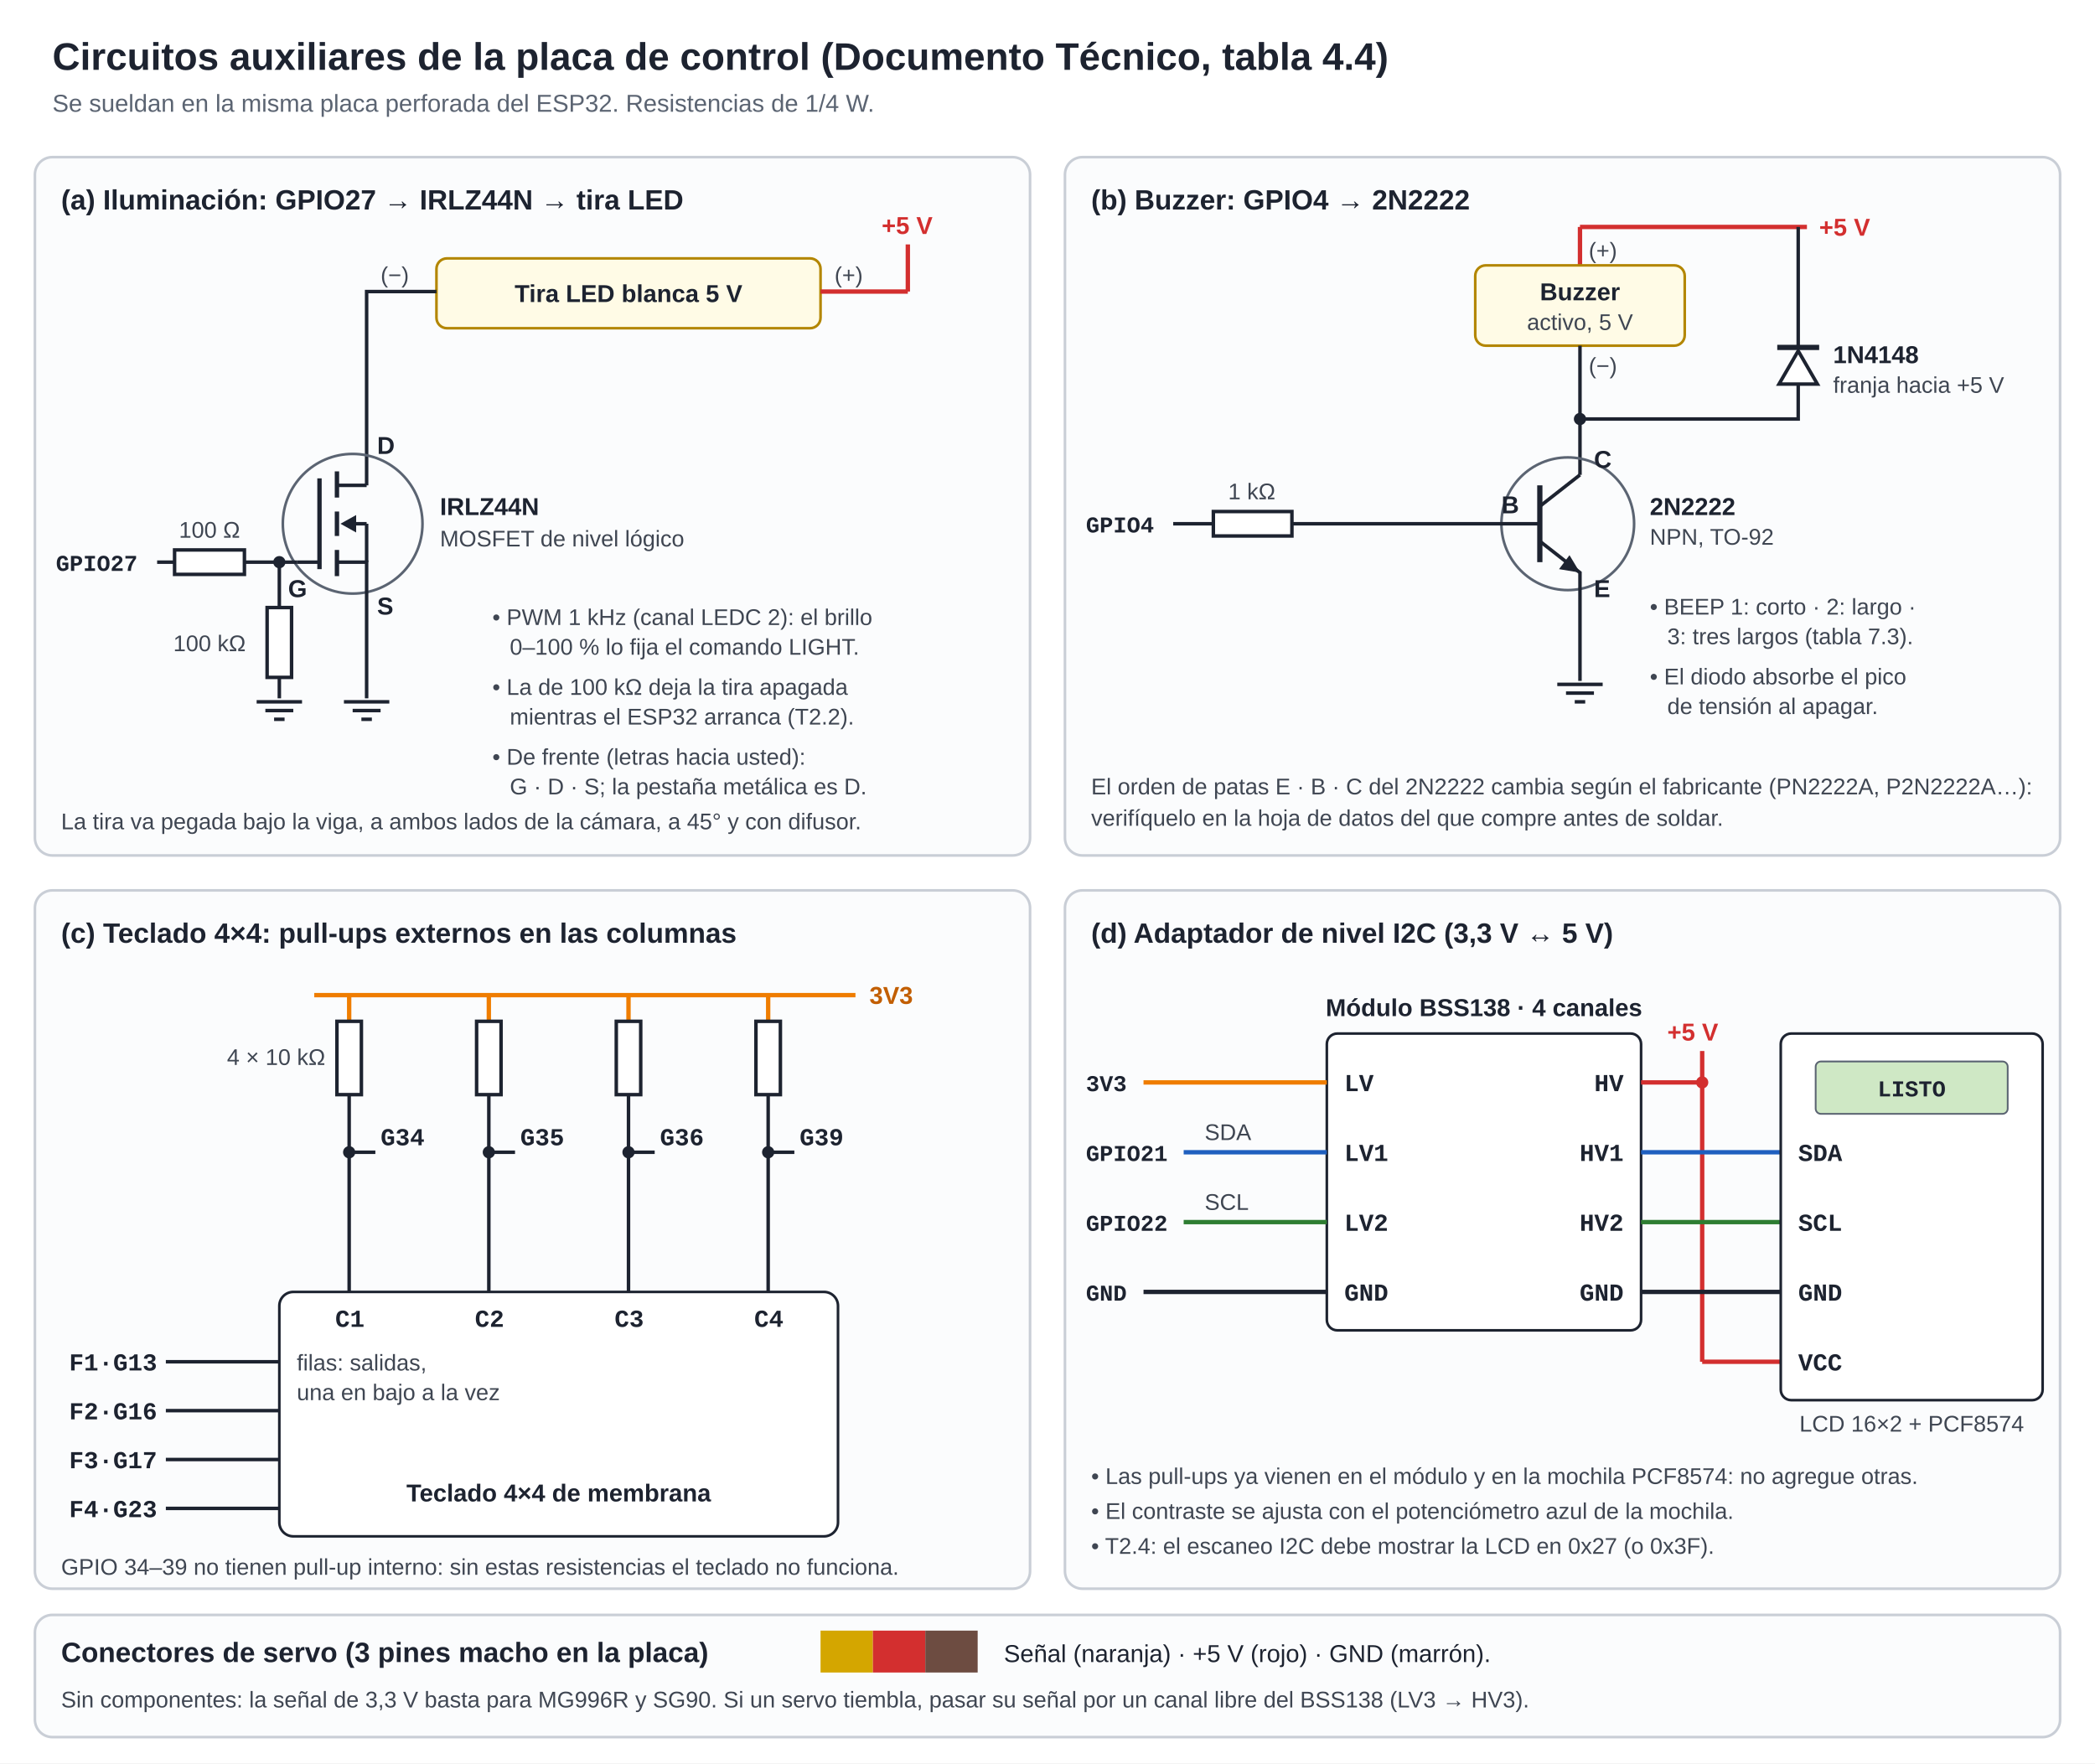
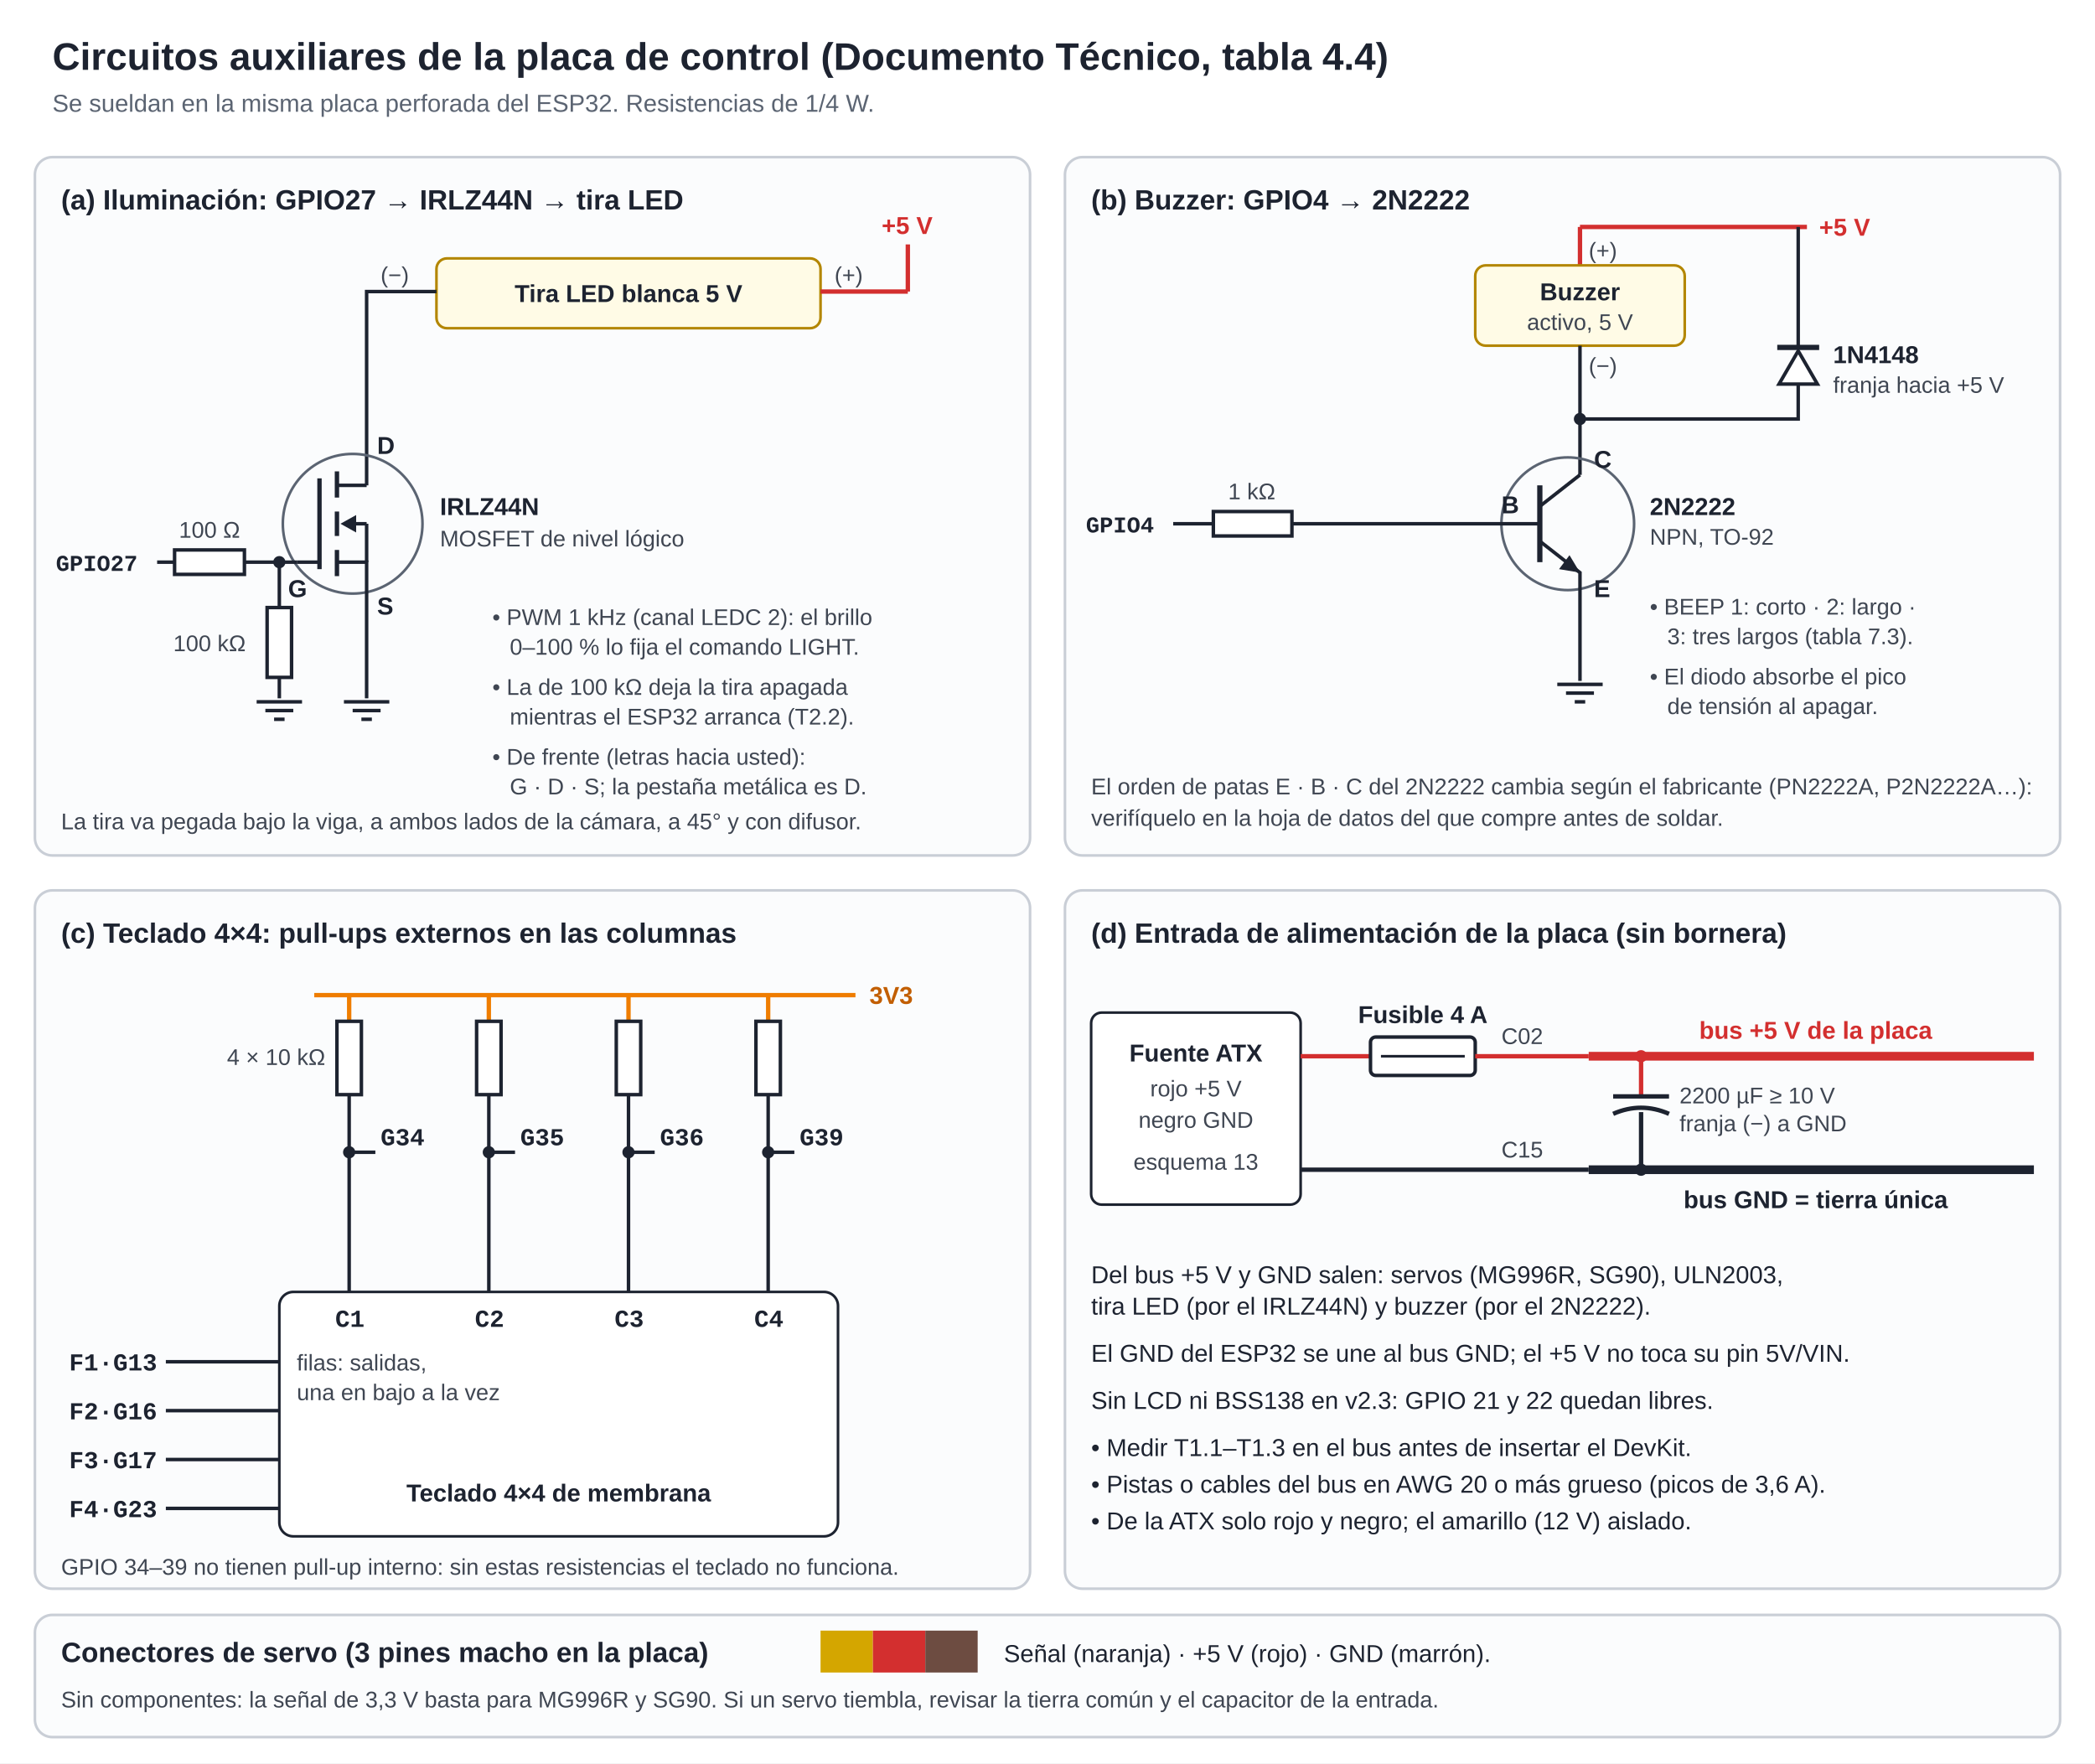
<svg xmlns="http://www.w3.org/2000/svg" viewBox="0 0 1200 1010" width="1200" height="1010" font-family="Arial, Helvetica, sans-serif">
  <style>
    text { fill: #1d2330; font-size: 14px; }
    .t { font-size: 22px; font-weight: 700; }
    .st { font-size: 14px; fill: #5b6472; }
    .h { font-size: 16px; font-weight: 700; }
    .b { font-weight: 700; }
    .s { font-size: 13px; fill: #3f4652; }
    .pin { font-size: 13px; font-weight: 700; font-family: Consolas, "Courier New", monospace; }
    .marco { fill: #fbfcfd; stroke: #c9ced6; stroke-width: 1.5; }
    .caja { fill: #ffffff; stroke: #1d2330; stroke-width: 1.5; }
    .w { stroke: #1d2330; stroke-width: 2; fill: none; }
    .v5 { stroke: #d32f2f; stroke-width: 2.5; fill: none; }
    .v33 { stroke: #ef7d00; stroke-width: 2.5; fill: none; }
    .sda { stroke: #1f5fbf; stroke-width: 2.5; fill: none; }
    .scl { stroke: #2e7d32; stroke-width: 2.5; fill: none; }
    .gnd { stroke: #1d2330; stroke-width: 2.5; fill: none; }
    .r { fill: #ffffff; stroke: #1d2330; stroke-width: 2; }
    .nodo { fill: #1d2330; }
  </style>
  <defs>
    <g id="tierra">
      <path d="M-13 0 H13 M-8 5 H8 M-3 10 H3" stroke="#1d2330" stroke-width="2" />
    </g>
  </defs>
  <rect width="1200" height="1010" fill="#ffffff" />
  <text x="30" y="40" class="t">Circuitos auxiliares de la placa de control (Documento Técnico, tabla 4.4)</text>
  <text x="30" y="64" class="st">Se sueldan en la misma placa perforada del ESP32. Resistencias de 1/4 W.</text>
  <g transform="translate(20,90)">
    <rect width="570" height="400" rx="10" class="marco" />
    <text x="15" y="30" class="h">(a) Iluminación: GPIO27 → IRLZ44N → tira LED</text>
    <path d="M500 77 V50" class="v5" />
    <text x="485" y="44" class="b" style="fill:#d32f2f">+5 V</text>
    <rect x="230" y="58" width="220" height="40" rx="6" fill="#fffbe6" stroke="#b38600" stroke-width="1.5" />
    <text x="340" y="83" text-anchor="middle" class="b">Tira LED blanca 5 V</text>
    <text x="458" y="72" class="s">(+)</text>
    <text x="198" y="72" class="s">(−)</text>
    <path d="M450 77 H500" class="v5" />
    <path d="M230 77 H190 V188" class="w" />
    <circle cx="182" cy="210" r="40" fill="none" stroke="#5b6472" stroke-width="1.5" />
    <path d="M163 184 V236" stroke="#1d2330" stroke-width="2.5" />
    <path d="M173 180 V195 M173 203 V217 M173 225 V240" stroke="#1d2330" stroke-width="2.5" />
    <path d="M173 188 H190 M173 232 H190 V310" class="w" />
    <path d="M190 210 H180" class="w" />
    <path d="M190 210 V232" class="w" />
    <polygon points="175,210 184,205 184,215" fill="#1d2330" />
    <path d="M163 232 H150" class="w" />
    <text x="196" y="170" class="b">D</text>
    <text x="145" y="252" class="b">G</text>
    <text x="196" y="262" class="b">S</text>
    <text x="232" y="205" class="b">IRLZ44N</text>
    <text x="232" y="223" class="s">MOSFET de nivel lógico</text>
    <text x="12" y="237" class="pin">GPIO27</text>
    <path d="M70 232 H80" class="w" />
    <rect x="80" y="225" width="40" height="14" class="r" />
    <text x="100" y="218" text-anchor="middle" class="s">100 Ω</text>
    <path d="M120 232 H150" class="w" />
    <circle cx="140" cy="232" r="3.5" class="nodo" />
    <path d="M140 232 V258" class="w" />
    <rect x="133" y="258" width="14" height="40" class="r" />
    <text x="100" y="283" text-anchor="middle" class="s">100 kΩ</text>
    <path d="M140 298 V310" class="w" />
    <use href="#tierra" x="140" y="312" />
    <use href="#tierra" x="190" y="312" />
    <text x="262" y="268" class="s">• PWM 1 kHz (canal LEDC 2): el brillo</text>
    <text x="272" y="285" class="s">0–100 % lo fija el comando LIGHT.</text>
    <text x="262" y="308" class="s">• La de 100 kΩ deja la tira apagada</text>
    <text x="272" y="325" class="s">mientras el ESP32 arranca (T2.2).</text>
    <text x="262" y="348" class="s">• De frente (letras hacia usted):</text>
    <text x="272" y="365" class="s">G · D · S; la pestaña metálica es D.</text>
    <text x="15" y="385" class="s">La tira va pegada bajo la viga, a ambos lados de la cámara, a 45° y con difusor.</text>
  </g>
  <g transform="translate(610,90)">
    <rect width="570" height="400" rx="10" class="marco" />
    <text x="15" y="30" class="h">(b) Buzzer: GPIO4 → 2N2222</text>
    <path d="M295 40 H425" class="v5" />
    <text x="432" y="45" class="b" style="fill:#d32f2f">+5 V</text>
    <path d="M295 40 V62" class="v5" />
    <rect x="235" y="62" width="120" height="46" rx="6" fill="#fffbe6" stroke="#b38600" stroke-width="1.5" />
    <text x="295" y="82" text-anchor="middle" class="b">Buzzer</text>
    <text x="295" y="99" text-anchor="middle" class="s">activo, 5 V</text>
    <text x="300" y="58" class="s">(+)</text>
    <text x="300" y="124" class="s">(−)</text>
    <path d="M295 108 V182" class="w" />
    <circle cx="295" cy="150" r="3.5" class="nodo" />
    <path d="M295 150 H420 V130 M420 108 V40" class="w" />
    <polygon points="409,130 431,130 420,111" fill="#ffffff" stroke="#1d2330" stroke-width="2" />
    <path d="M408 109 H432" stroke="#1d2330" stroke-width="3" />
    <text x="440" y="118" class="b">1N4148</text>
    <text x="440" y="135" class="s">franja hacia +5 V</text>
    <circle cx="288" cy="210" r="38" fill="none" stroke="#5b6472" stroke-width="1.5" />
    <path d="M272 188 V232" stroke="#1d2330" stroke-width="3" />
    <path d="M272 200 L295 182" class="w" />
    <path d="M272 220 L295 238 V300" class="w" />
    <polygon points="295,238 283,236 289,228" fill="#1d2330" />
    <text x="303" y="178" class="b">C</text>
    <text x="250" y="204" class="b">B</text>
    <text x="303" y="252" class="b">E</text>
    <text x="335" y="205" class="b">2N2222</text>
    <text x="335" y="222" class="s">NPN, TO-92</text>
    <use href="#tierra" x="295" y="302" />
    <text x="12" y="215" class="pin">GPIO4</text>
    <path d="M62 210 H85" class="w" />
    <rect x="85" y="203" width="45" height="14" class="r" />
    <text x="107" y="196" text-anchor="middle" class="s">1 kΩ</text>
    <path d="M130 210 H272" class="w" />
    <text x="335" y="262" class="s">• BEEP 1: corto · 2: largo ·</text>
    <text x="345" y="279" class="s">3: tres largos (tabla 7.3).</text>
    <text x="335" y="302" class="s">• El diodo absorbe el pico</text>
    <text x="345" y="319" class="s">de tensión al apagar.</text>
    <text x="15" y="365" class="s">El orden de patas E · B · C del 2N2222 cambia según el fabricante (PN2222A, P2N2222A…):</text>
    <text x="15" y="383" class="s">verifíquelo en la hoja de datos del que compre antes de soldar.</text>
  </g>
  <g transform="translate(20,510)">
    <rect width="570" height="400" rx="10" class="marco" />
    <text x="15" y="30" class="h">(c) Teclado 4×4: pull-ups externos en las columnas</text>
    <path d="M160 60 H470" class="v33" />
    <text x="478" y="65" class="b" style="fill:#c25e00">3V3</text>
    <g>
      <path d="M180 60 V75 M260 60 V75 M340 60 V75 M420 60 V75" class="v33" />
      <rect x="173" y="75" width="14" height="42" class="r" />
      <rect x="253" y="75" width="14" height="42" class="r" />
      <rect x="333" y="75" width="14" height="42" class="r" />
      <rect x="413" y="75" width="14" height="42" class="r" />
      <path d="M180 117 V230 M260 117 V230 M340 117 V230 M420 117 V230" class="w" />
      <circle cx="180" cy="150" r="3.5" class="nodo" />
      <circle cx="260" cy="150" r="3.5" class="nodo" />
      <circle cx="340" cy="150" r="3.5" class="nodo" />
      <circle cx="420" cy="150" r="3.5" class="nodo" />
      <path d="M180 150 H195 M260 150 H275 M340 150 H355 M420 150 H435" class="w" />
    </g>
    <text x="110" y="100" class="s">4 × 10 kΩ</text>
    <g class="pin">
      <text x="198" y="146">G34</text>
      <text x="278" y="146">G35</text>
      <text x="358" y="146">G36</text>
      <text x="438" y="146">G39</text>
    </g>
    <rect x="140" y="230" width="320" height="140" rx="8" class="caja" />
    <g class="pin">
      <text x="172" y="250">C1</text>
      <text x="252" y="250">C2</text>
      <text x="332" y="250">C3</text>
      <text x="412" y="250">C4</text>
    </g>
    <text x="300" y="350" text-anchor="middle" class="b">Teclado 4×4 de membrana</text>
    <path d="M140 270 H75 M140 298 H75 M140 326 H75 M140 354 H75" class="w" />
    <g class="pin" text-anchor="end">
      <text x="70" y="275">F1·G13</text>
      <text x="70" y="303">F2·G16</text>
      <text x="70" y="331">F3·G17</text>
      <text x="70" y="359">F4·G23</text>
    </g>
    <text x="150" y="275" class="s">filas: salidas,</text>
    <text x="150" y="292" class="s">una en bajo a la vez</text>
    <text x="15" y="392" class="s">GPIO 34–39 no tienen pull-up interno: sin estas resistencias el teclado no funciona.</text>
  </g>
  <g transform="translate(610,510)">
    <rect width="570" height="400" rx="10" class="marco" />
-     <text x="15" y="30" class="h">(d) Adaptador de nivel I2C (3,3 V ↔ 5 V)</text>
-     <text x="240" y="72" text-anchor="middle" class="b">Módulo BSS138 · 4 canales</text>
-     <rect x="150" y="82" width="180" height="170" rx="6" class="caja" />
-     <g class="pin">
-       <text x="160" y="115">LV</text>
-       <text x="160" y="155">LV1</text>
-       <text x="160" y="195">LV2</text>
-       <text x="160" y="235">GND</text>
-       <text x="320" y="115" text-anchor="end">HV</text>
-       <text x="320" y="155" text-anchor="end">HV1</text>
-       <text x="320" y="195" text-anchor="end">HV2</text>
-       <text x="320" y="235" text-anchor="end">GND</text>
-     </g>
-     <text x="12" y="115" class="pin">3V3</text>
-     <path d="M45 110 H150" class="v33" />
-     <text x="12" y="155" class="pin">GPIO21</text>
-     <path d="M68 150 H150" class="sda" />
-     <text x="12" y="195" class="pin">GPIO22</text>
-     <path d="M68 190 H150" class="scl" />
-     <text x="12" y="235" class="pin">GND</text>
-     <path d="M45 230 H150" class="gnd" />
-     <text x="80" y="143" class="s">SDA</text>
-     <text x="80" y="183" class="s">SCL</text>
-     <path d="M365 92 V270" class="v5" />
-     <text x="345" y="86" class="b" style="fill:#d32f2f">+5 V</text>
-     <path d="M330 110 H365" class="v5" />
-     <circle cx="365" cy="110" r="3.5" fill="#d32f2f" />
-     <path d="M330 150 H410" class="sda" />
-     <path d="M330 190 H410" class="scl" />
-     <path d="M330 230 H410" class="gnd" />
-     <path d="M365 270 H410" class="v5" />
-     <rect x="410" y="82" width="150" height="210" rx="6" class="caja" />
-     <rect x="430" y="98" width="110" height="30" rx="3" fill="#cfe8c5" stroke="#5b6472" />
-     <text x="485" y="118" text-anchor="middle" class="pin">LISTO</text>
-     <g class="pin">
-       <text x="420" y="155">SDA</text>
-       <text x="420" y="195">SCL</text>
-       <text x="420" y="235">GND</text>
-       <text x="420" y="275">VCC</text>
-     </g>
-     <text x="485" y="310" text-anchor="middle" class="s">LCD 16×2 + PCF8574</text>
-     <text x="15" y="340" class="s">• Las pull-ups ya vienen en el módulo y en la mochila PCF8574: no agregue otras.</text>
-     <text x="15" y="360" class="s">• El contraste se ajusta con el potenciómetro azul de la mochila.</text>
-     <text x="15" y="380" class="s">• T2.4: el escaneo I2C debe mostrar la LCD en 0x27 (o 0x3F).</text>
+     <text x="15" y="30" class="h">(d) Entrada de alimentación de la placa (sin bornera)</text>
+     <rect x="15" y="70" width="120" height="110" rx="6" class="caja" />
+     <text x="75" y="98" text-anchor="middle" class="b">Fuente ATX</text>
+     <text x="75" y="118" text-anchor="middle" class="s">rojo +5 V</text>
+     <text x="75" y="136" text-anchor="middle" class="s">negro GND</text>
+     <text x="75" y="160" text-anchor="middle" class="s">esquema 13</text>
+     <path d="M135 95 H175" class="v5" />
+     <rect x="175" y="84" width="60" height="22" rx="3" class="r" />
+     <path d="M181 95 H229" class="w" style="stroke-width:1.5" />
+     <text x="205" y="76" text-anchor="middle" class="b">Fusible 4 A</text>
+     <path d="M235 95 H300" class="v5" />
+     <path d="M135 160 H300" class="gnd" />
+     <text x="250" y="88" class="s">C02</text>
+     <text x="250" y="153" class="s">C15</text>
+     <path d="M300 95 H555" class="v5" style="stroke-width:5" />
+     <path d="M300 160 H555" class="gnd" style="stroke-width:5" />
+     <text x="430" y="85" text-anchor="middle" class="b" style="fill:#d32f2f">bus +5 V de la placa</text>
+     <text x="430" y="182" text-anchor="middle" class="b">bus GND = tierra única</text>
+     <path d="M330 95 V118" class="v5" />
+     <path d="M314 118 H346" stroke="#1d2330" stroke-width="2.5" />
+     <path d="M314 128 Q330 121 346 128" stroke="#1d2330" stroke-width="2.5" fill="none" />
+     <path d="M330 127 V160" class="gnd" />
+     <circle cx="330" cy="95" r="3.5" fill="#d32f2f" />
+     <circle cx="330" cy="160" r="3.5" class="nodo" />
+     <text x="352" y="122" class="s">2200 µF ≥ 10 V</text>
+     <text x="352" y="138" class="s">franja (−) a GND</text>
+     <g class="s">
+       <text x="15" y="225">Del bus +5 V y GND salen: servos (MG996R, SG90), ULN2003,</text>
+       <text x="15" y="243">tira LED (por el IRLZ44N) y buzzer (por el 2N2222).</text>
+       <text x="15" y="270">El GND del ESP32 se une al bus GND; el +5 V no toca su pin 5V/VIN.</text>
+       <text x="15" y="297">Sin LCD ni BSS138 en v2.3: GPIO 21 y 22 quedan libres.</text>
+       <text x="15" y="324">• Medir T1.1–T1.3 en el bus antes de insertar el DevKit.</text>
+       <text x="15" y="345">• Pistas o cables del bus en AWG 20 o más grueso (picos de 3,6 A).</text>
+       <text x="15" y="366">• De la ATX solo rojo y negro; el amarillo (12 V) aislado.</text>
+     </g>
  </g>
  <rect x="20" y="925" width="1160" height="70" rx="10" class="marco" />
  <text x="35" y="952" class="h">Conectores de servo (3 pines macho en la placa)</text>
  <rect x="470" y="934" width="30" height="24" fill="#d4a600" />
  <rect x="500" y="934" width="30" height="24" fill="#d32f2f" />
  <rect x="530" y="934" width="30" height="24" fill="#6d4c41" />
  <text x="575" y="952">Señal (naranja) · +5 V (rojo) · GND (marrón).</text>
-   <text x="35" y="978" class="s">Sin componentes: la señal de 3,3 V basta para MG996R y SG90. Si un servo tiembla, pasar su señal por un canal libre del BSS138 (LV3 → HV3).</text>
+   <text x="35" y="978" class="s">Sin componentes: la señal de 3,3 V basta para MG996R y SG90. Si un servo tiembla, revisar la tierra común y el capacitor de la entrada.</text>
</svg>
